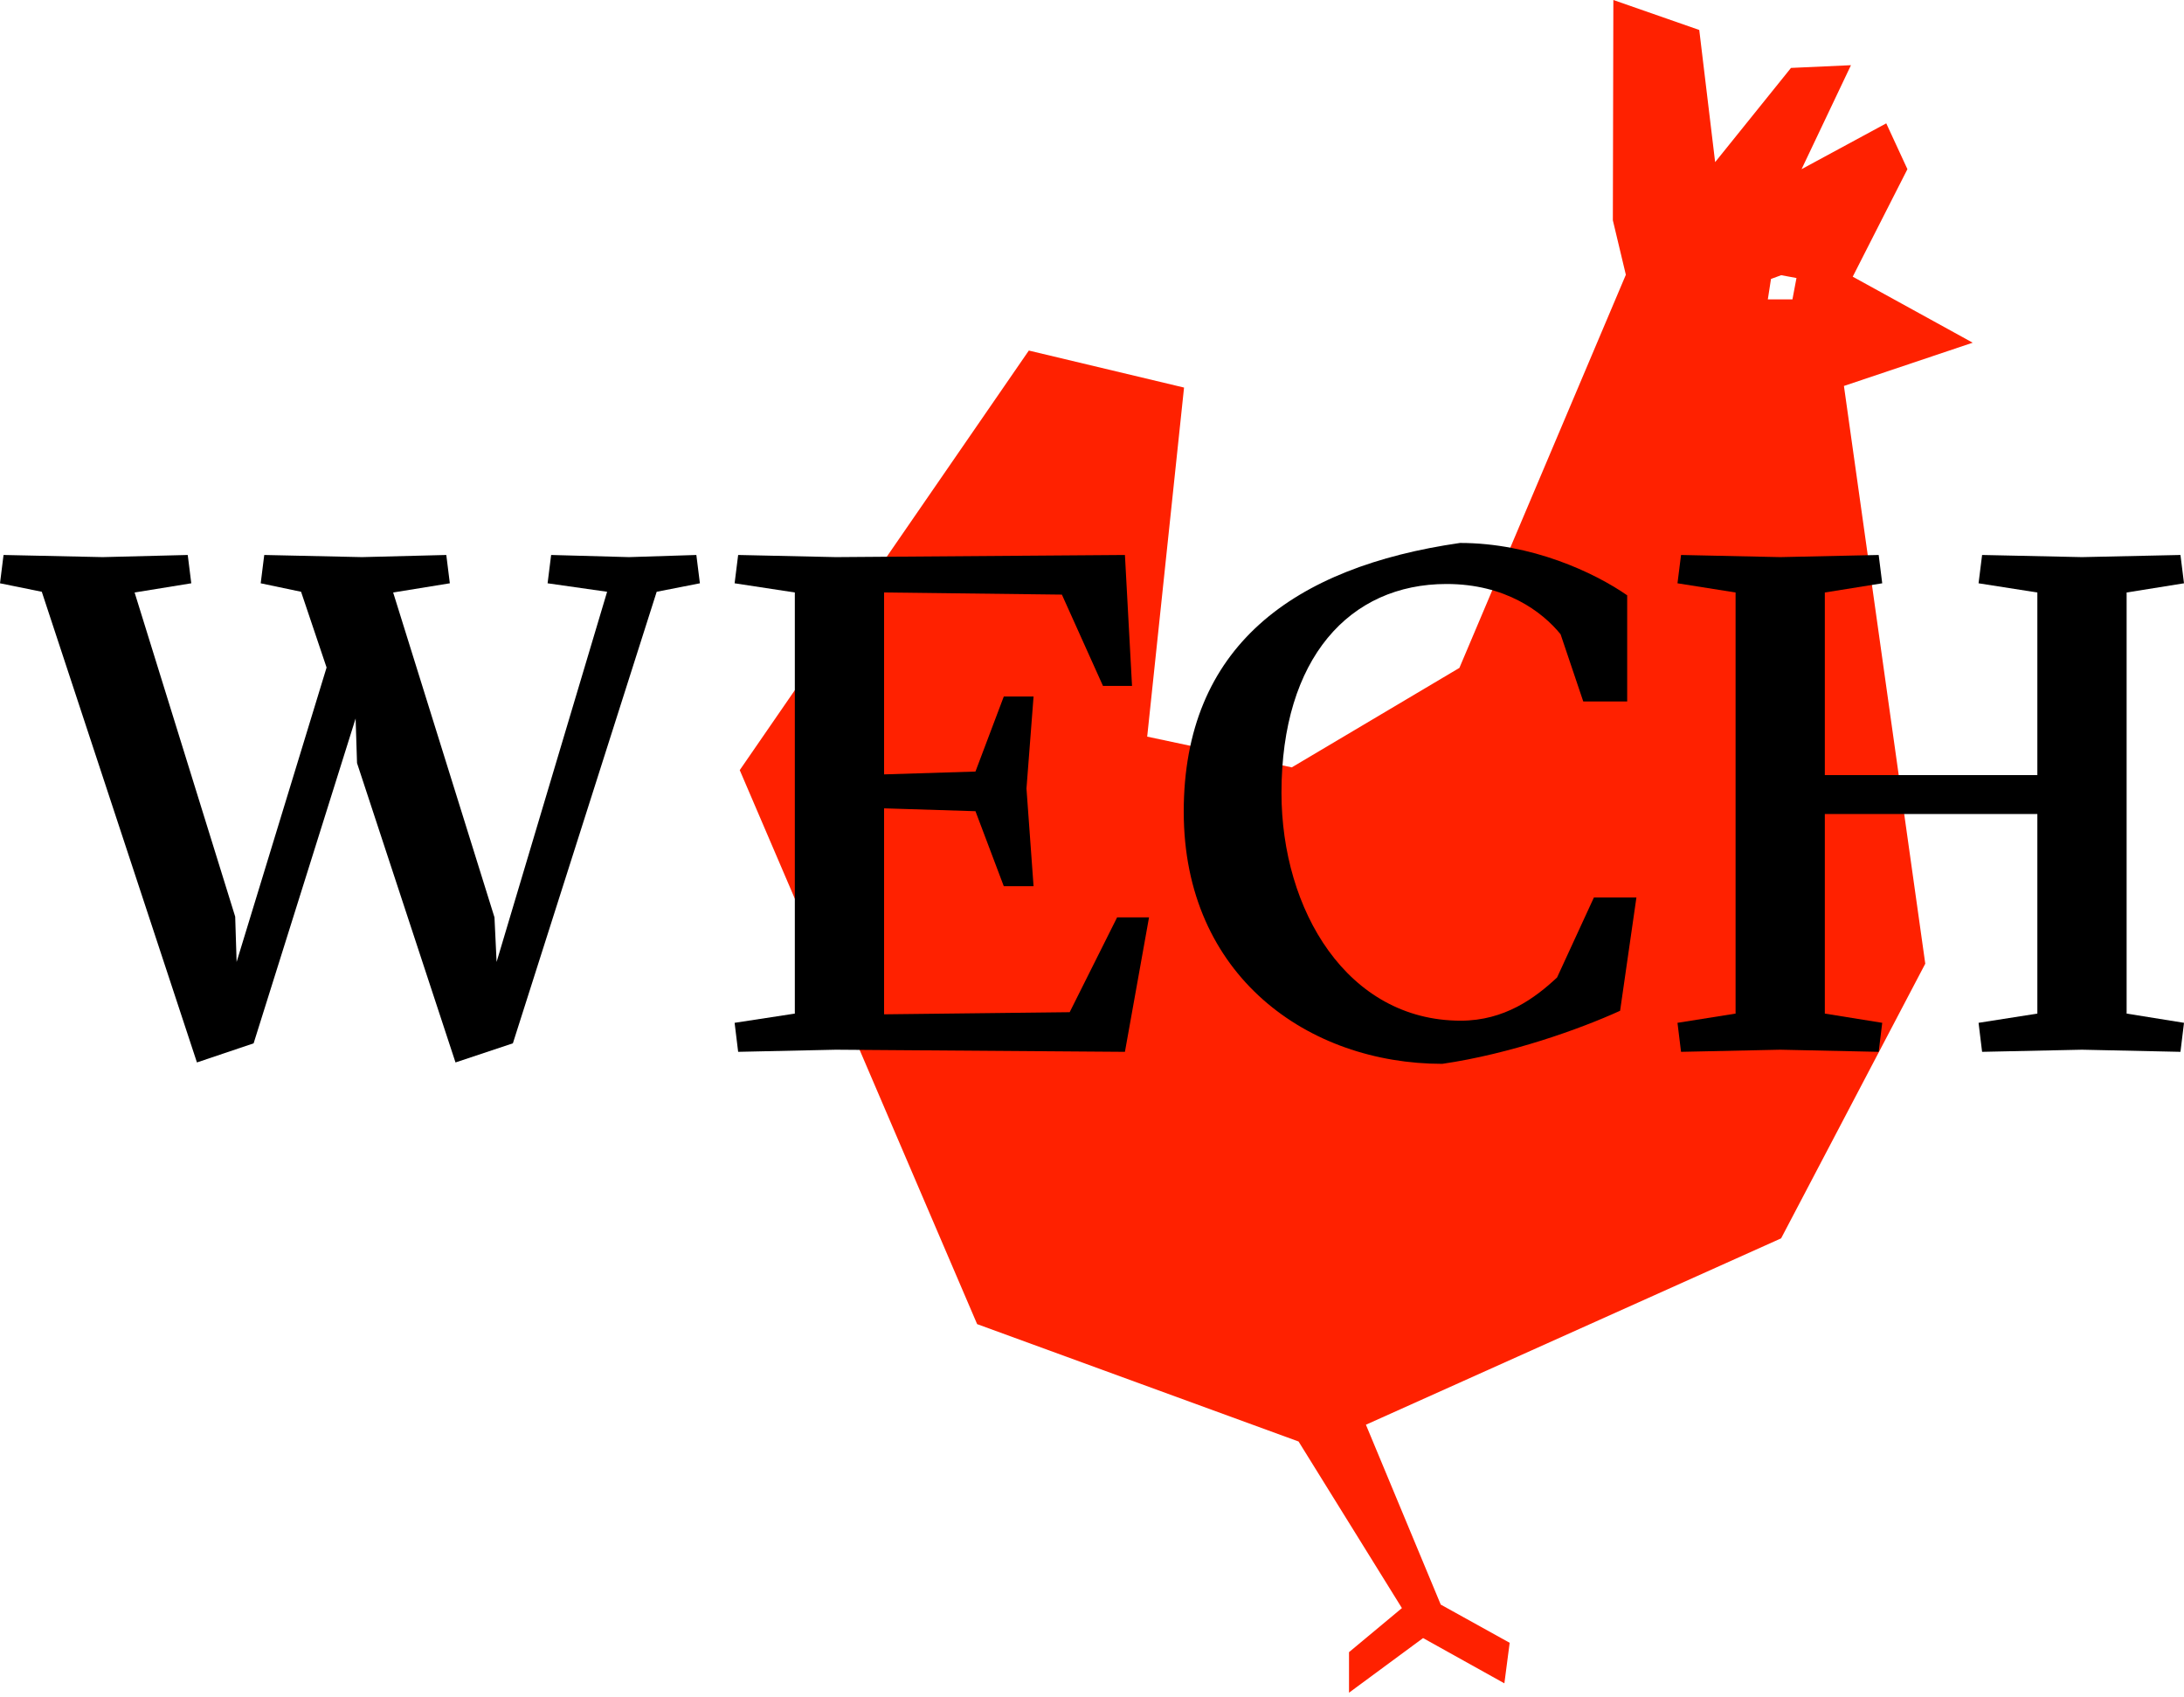
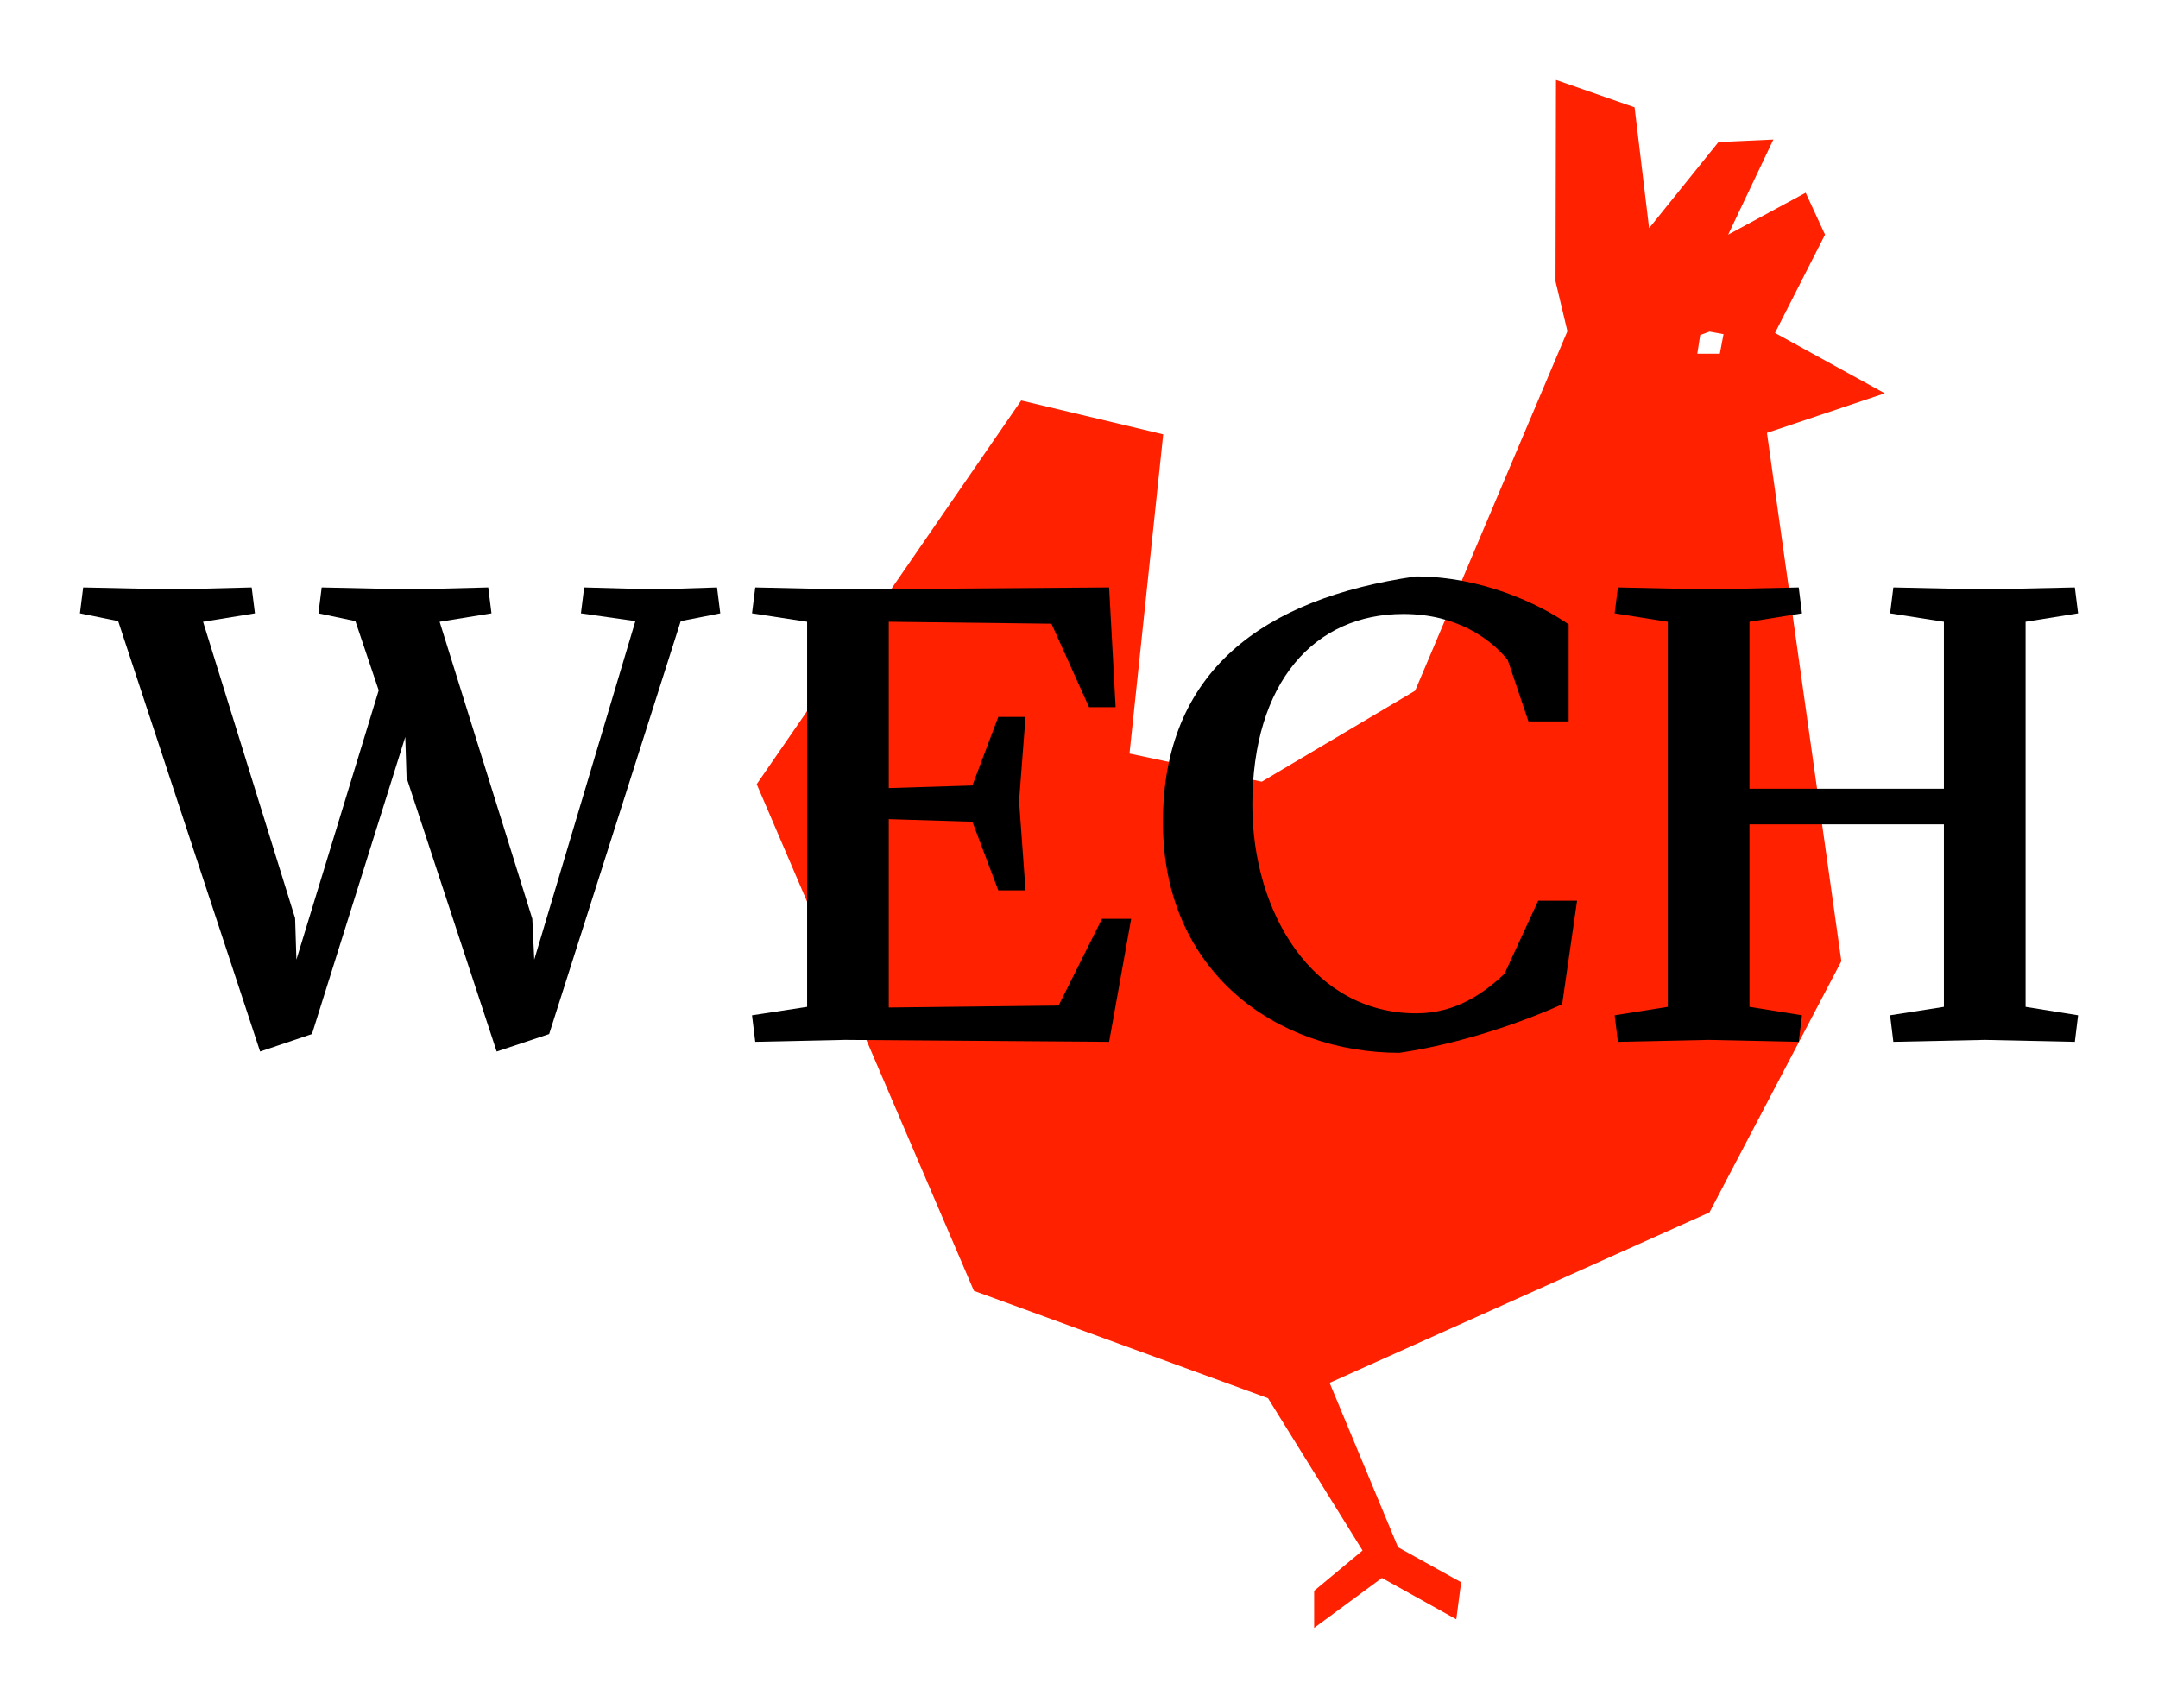
- <svg xmlns="http://www.w3.org/2000/svg" width="103" height="80" viewBox="0 0 103 80" fill="none">
+ <svg xmlns="http://www.w3.org/2000/svg" fill="none" viewBox="-4.120 -4.120 111.240 88.034" width="111.240" height="88.034" preserveAspectRatio="xMidYMid meet">
  <path d="M93.034 16.157L87.377 13.045L89.956 7.976L88.958 5.816L84.964 7.976L87.293 3.074L84.465 3.202L80.888 7.644L80.139 1.413L76.088 0L76.064 10.386L76.677 12.955L68.827 31.49L60.922 36.18L54.103 34.731L55.841 18.273L48.521 16.528L34.887 36.31L46.083 62.43L61.242 67.964L66.116 75.819L63.621 77.896V79.808L67.114 77.232L70.948 79.366L71.198 77.455L67.947 75.653L64.418 67.173L83.999 58.386L90.798 45.436L86.962 18.197L93.034 16.158L93.034 16.157ZM84.535 14.114H83.373L83.522 13.152L84.003 12.975L84.724 13.108L84.534 14.113L84.535 14.114Z" fill="#FF2100" />
  <path d="M29.667 26.267L25.992 26.166L25.825 27.501L28.632 27.901L23.42 45.354L23.32 43.251L18.542 27.935L21.215 27.501L21.048 26.166L17.072 26.267L12.462 26.166L12.295 27.501L14.199 27.901L15.402 31.472L11.159 45.354L11.092 43.218L6.348 27.935L9.021 27.501L8.854 26.166L4.844 26.267L0.167 26.166L0 27.501L1.971 27.901L9.288 50.092L11.961 49.191L16.771 33.875L16.838 35.977L21.482 50.092L24.188 49.191L30.97 27.901L33.008 27.501L32.841 26.166L29.667 26.267Z" fill="black" />
  <path d="M34.812 49.592L34.645 48.224L37.485 47.789V27.934L34.645 27.501L34.812 26.166L39.422 26.267L53.053 26.166L53.388 32.34H52.018L50.08 28.035L41.694 27.934V36.511L46.004 36.377L47.34 32.84H48.744L48.41 37.178L48.744 41.783H47.34L46.004 38.246L41.694 38.112V47.823L50.447 47.723L52.685 43.251H54.19L53.053 49.592L39.422 49.492L34.812 49.592Z" fill="black" />
  <path d="M55.826 38.279C55.826 30.471 61.004 26.733 68.855 25.599C72.229 25.599 75.203 27 76.74 28.068V33.074H74.669L73.599 29.904C72.73 28.836 70.993 27.534 68.221 27.534C63.644 27.534 60.436 31.038 60.436 37.378C60.436 42.917 63.543 48.123 68.889 48.123C70.96 48.123 72.397 47.055 73.433 46.087L75.17 42.316H77.175L76.406 47.656C74.502 48.523 71.228 49.691 68.021 50.158C61.707 50.158 55.827 46.02 55.827 38.278L55.826 38.279Z" fill="black" />
  <path d="M98.189 26.267L93.478 26.166L93.311 27.501L96.084 27.935V36.544H86.061V27.935L88.768 27.501L88.601 26.166L83.957 26.267L79.28 26.166L79.112 27.501L81.852 27.935V47.789L79.112 48.224L79.28 49.592L83.957 49.492L88.601 49.592L88.768 48.224L86.061 47.789V38.379H96.084V47.789L93.311 48.224L93.478 49.592L98.189 49.492L102.833 49.592L103 48.224L100.294 47.789V27.935L103 27.501L102.833 26.166L98.189 26.267Z" fill="black" />
</svg>
